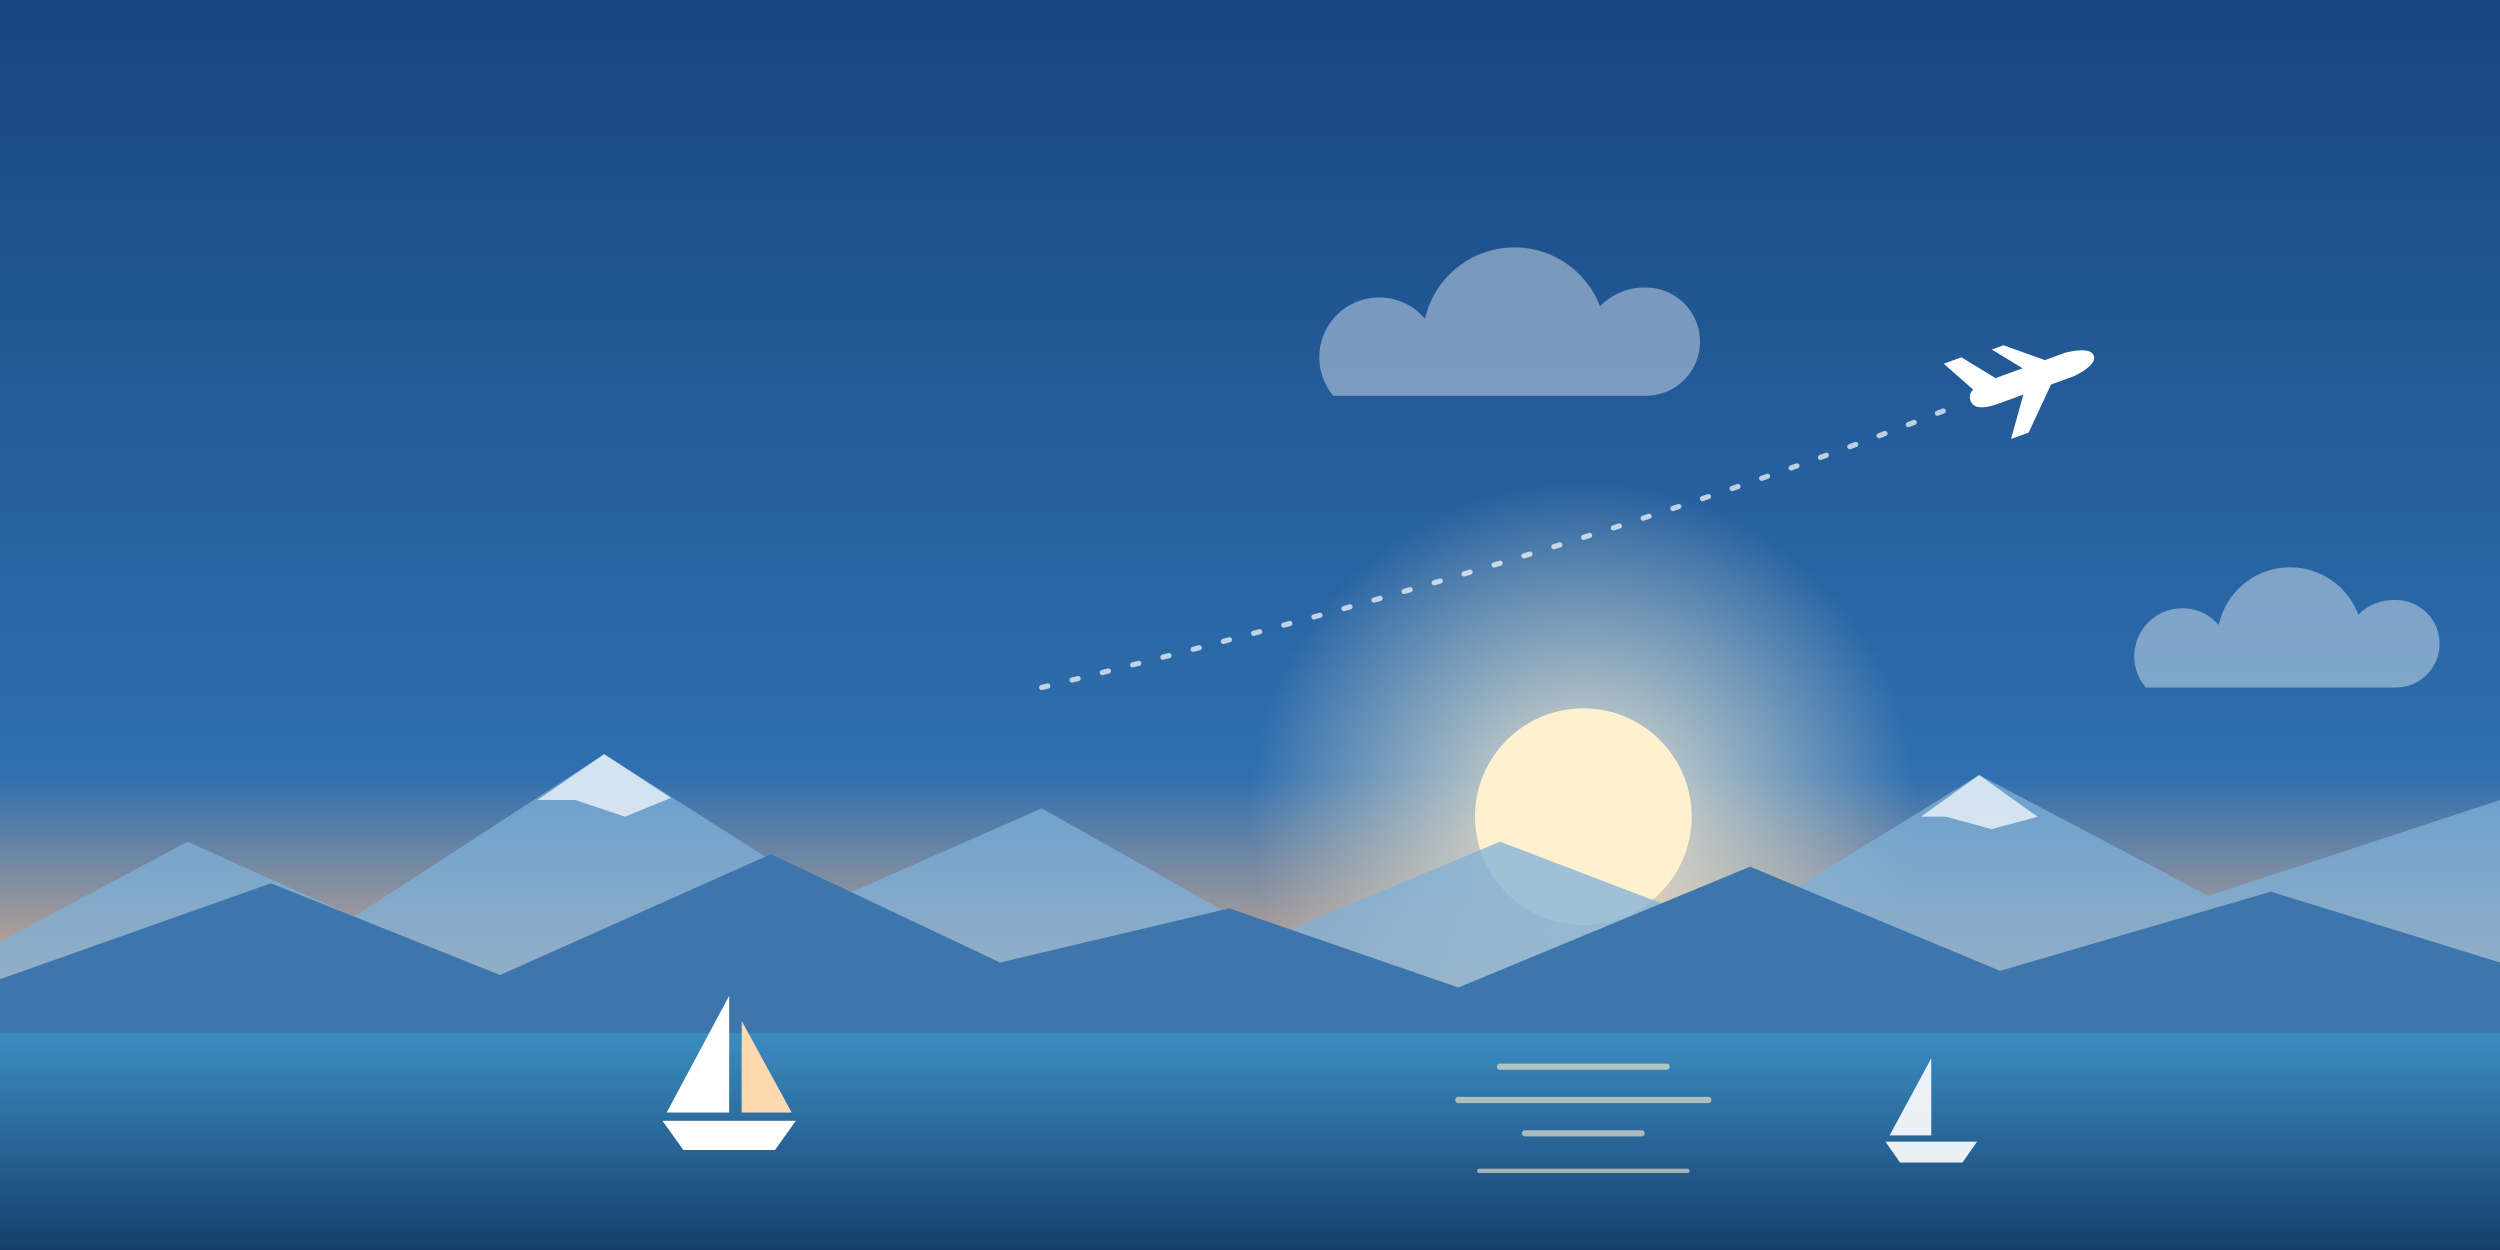
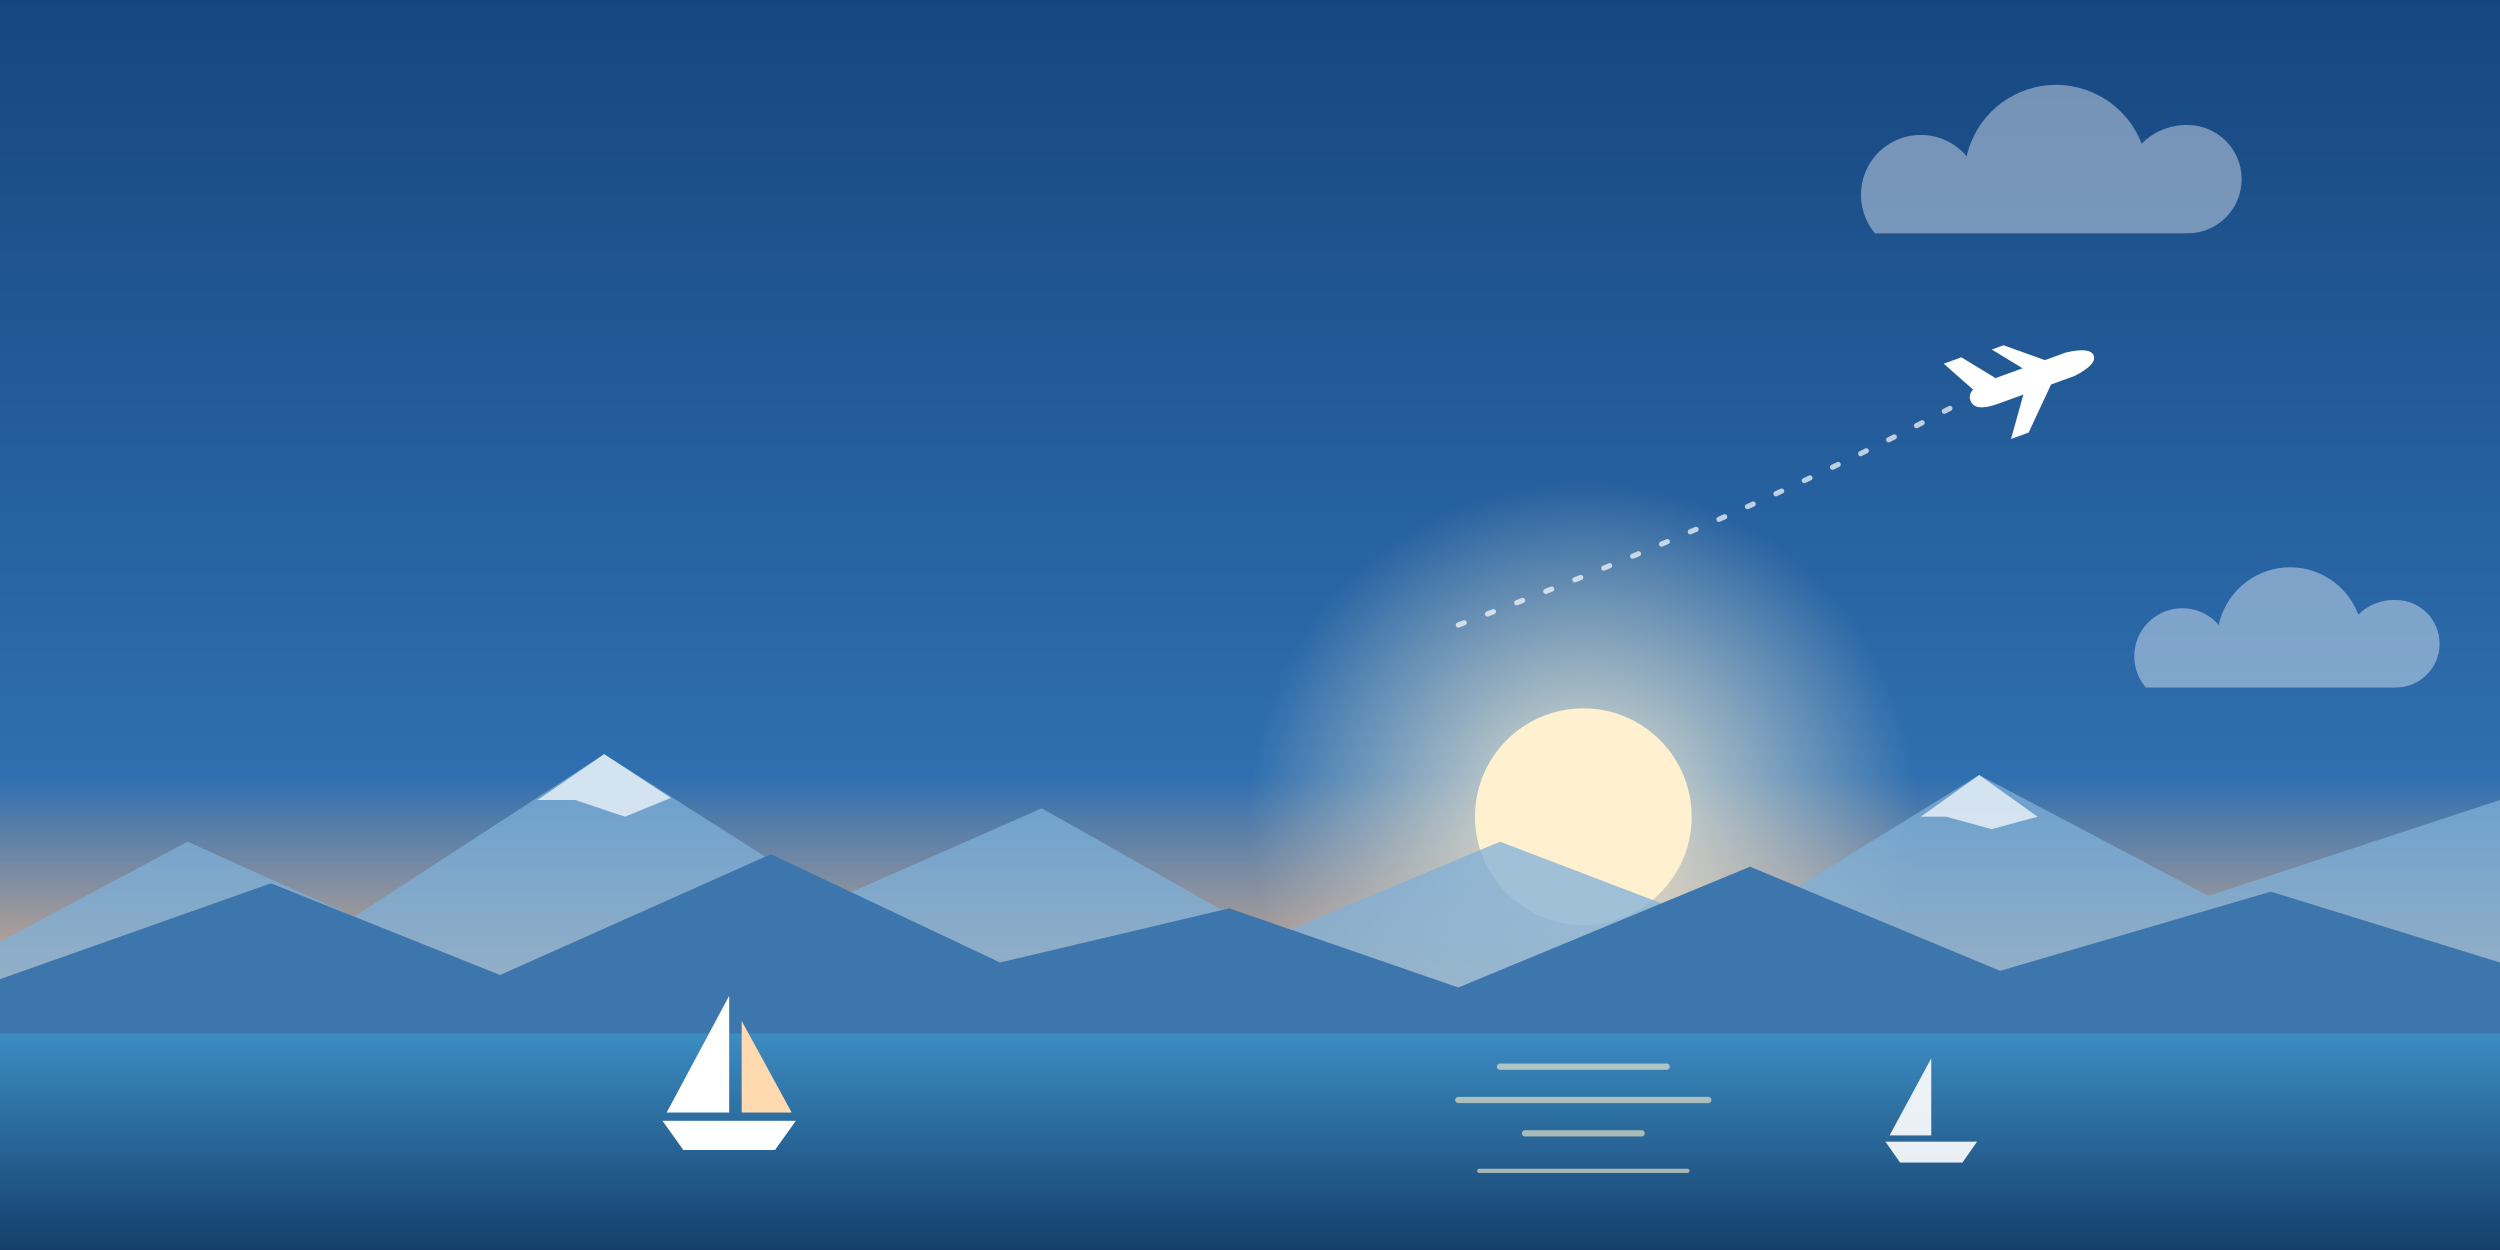
<svg xmlns="http://www.w3.org/2000/svg" viewBox="0 0 1200 600" width="1200" height="600">
  <defs>
    <linearGradient id="sky" x1="0" y1="0" x2="0" y2="1">
      <stop offset="0" stop-color="#16467f" />
      <stop offset="0.62" stop-color="#2f6fb0" />
      <stop offset="0.82" stop-color="#f3b98c" />
      <stop offset="0.88" stop-color="#fbe0bd" />
    </linearGradient>
    <linearGradient id="sea" x1="0" y1="0" x2="0" y2="1">
      <stop offset="0" stop-color="#3c8cc2" />
      <stop offset="1" stop-color="#143f6b" />
    </linearGradient>
    <radialGradient id="glow" cx="0.5" cy="0.5" r="0.5">
      <stop offset="0" stop-color="#fff3d6" stop-opacity="0.9" />
      <stop offset="1" stop-color="#fff3d6" stop-opacity="0" />
    </radialGradient>
  </defs>
  <rect width="1200" height="600" fill="url(#sky)" />
  <circle cx="760" cy="392" r="160" fill="url(#glow)" />
  <circle cx="760" cy="392" r="52" fill="#fff1cf" />
  <g fill="#ffffff" opacity="0.4">
-     <path d="M640 190h150a26 26 0 0 0 0-52 30 30 0 0 0-22 9 44 44 0 0 0-84 6 28 28 0 0 0-44 37z" />
+     <path d="M900 112h150a26 26 0 0 0 0-52 30 30 0 0 0-22 9 44 44 0 0 0-84 6 28 28 0 0 0-44 37z" />
    <path d="M1030 330h120a21 21 0 0 0 0-42 24 24 0 0 0-18 7 35 35 0 0 0-67 5 22 22 0 0 0-35 30z" />
  </g>
  <path d="M0 500 0 452 90 404 170 440 290 362 400 432 500 388 610 450 720 404 830 446 950 372 1060 430 1200 384 1200 500Z" fill="#7fb0d8" opacity="0.75" />
  <path d="M0 500 0 470 130 424 240 468 370 410 480 462 590 436 700 474 840 416 960 466 1090 428 1200 462 1200 500Z" fill="#3d76ad" />
  <path d="M290 362 322 383 300 392 276 384 258 384Z M950 372 978 392 956 398 934 392 922 392Z" fill="#ffffff" opacity="0.7" />
  <rect y="496" width="1200" height="104" fill="url(#sea)" />
  <g stroke="#fff1cf" stroke-linecap="round" opacity="0.6">
    <path d="M720 512h80" stroke-width="3" />
    <path d="M700 528h120" stroke-width="3" />
    <path d="M732 544h56" stroke-width="3" />
    <path d="M710 562h100" stroke-width="2" />
  </g>
  <g>
    <path d="M318 538h64l-10 14h-44z" fill="#ffffff" />
    <path d="M350 478v56h-30z" fill="#ffffff" />
    <path d="M356 490v44h24z" fill="#ffd9b0" />
  </g>
  <g>
    <path d="M905 548h44l-7 10h-30z" fill="#ffffff" opacity="0.9" />
    <path d="M927 508v37h-20z" fill="#ffffff" opacity="0.9" />
  </g>
-   <path d="M500 330C640 296 800 250 936 196" fill="none" stroke="#ffffff" stroke-width="2.5" stroke-dasharray="3 12" stroke-linecap="round" opacity="0.7" />
+   <path d="M700 300C780 270 860 236 936 196" fill="none" stroke="#ffffff" stroke-width="2.5" stroke-dasharray="3 12" stroke-linecap="round" opacity="0.7" />
  <g transform="translate(974 182) rotate(-20) scale(1.5)" fill="#ffffff">
    <path d="M-20 0Q-20-4-12-4H14Q22-3 22 0 22 3 14 4H-12Q-20 4-20 0Z" />
    <path d="M-18-3-24-14H-18L-10-4Z" />
    <path d="M-2 2-12 16H-6L8 2Z" />
    <path d="M0-3-8-13H-4L8-3Z" />
  </g>
</svg>
